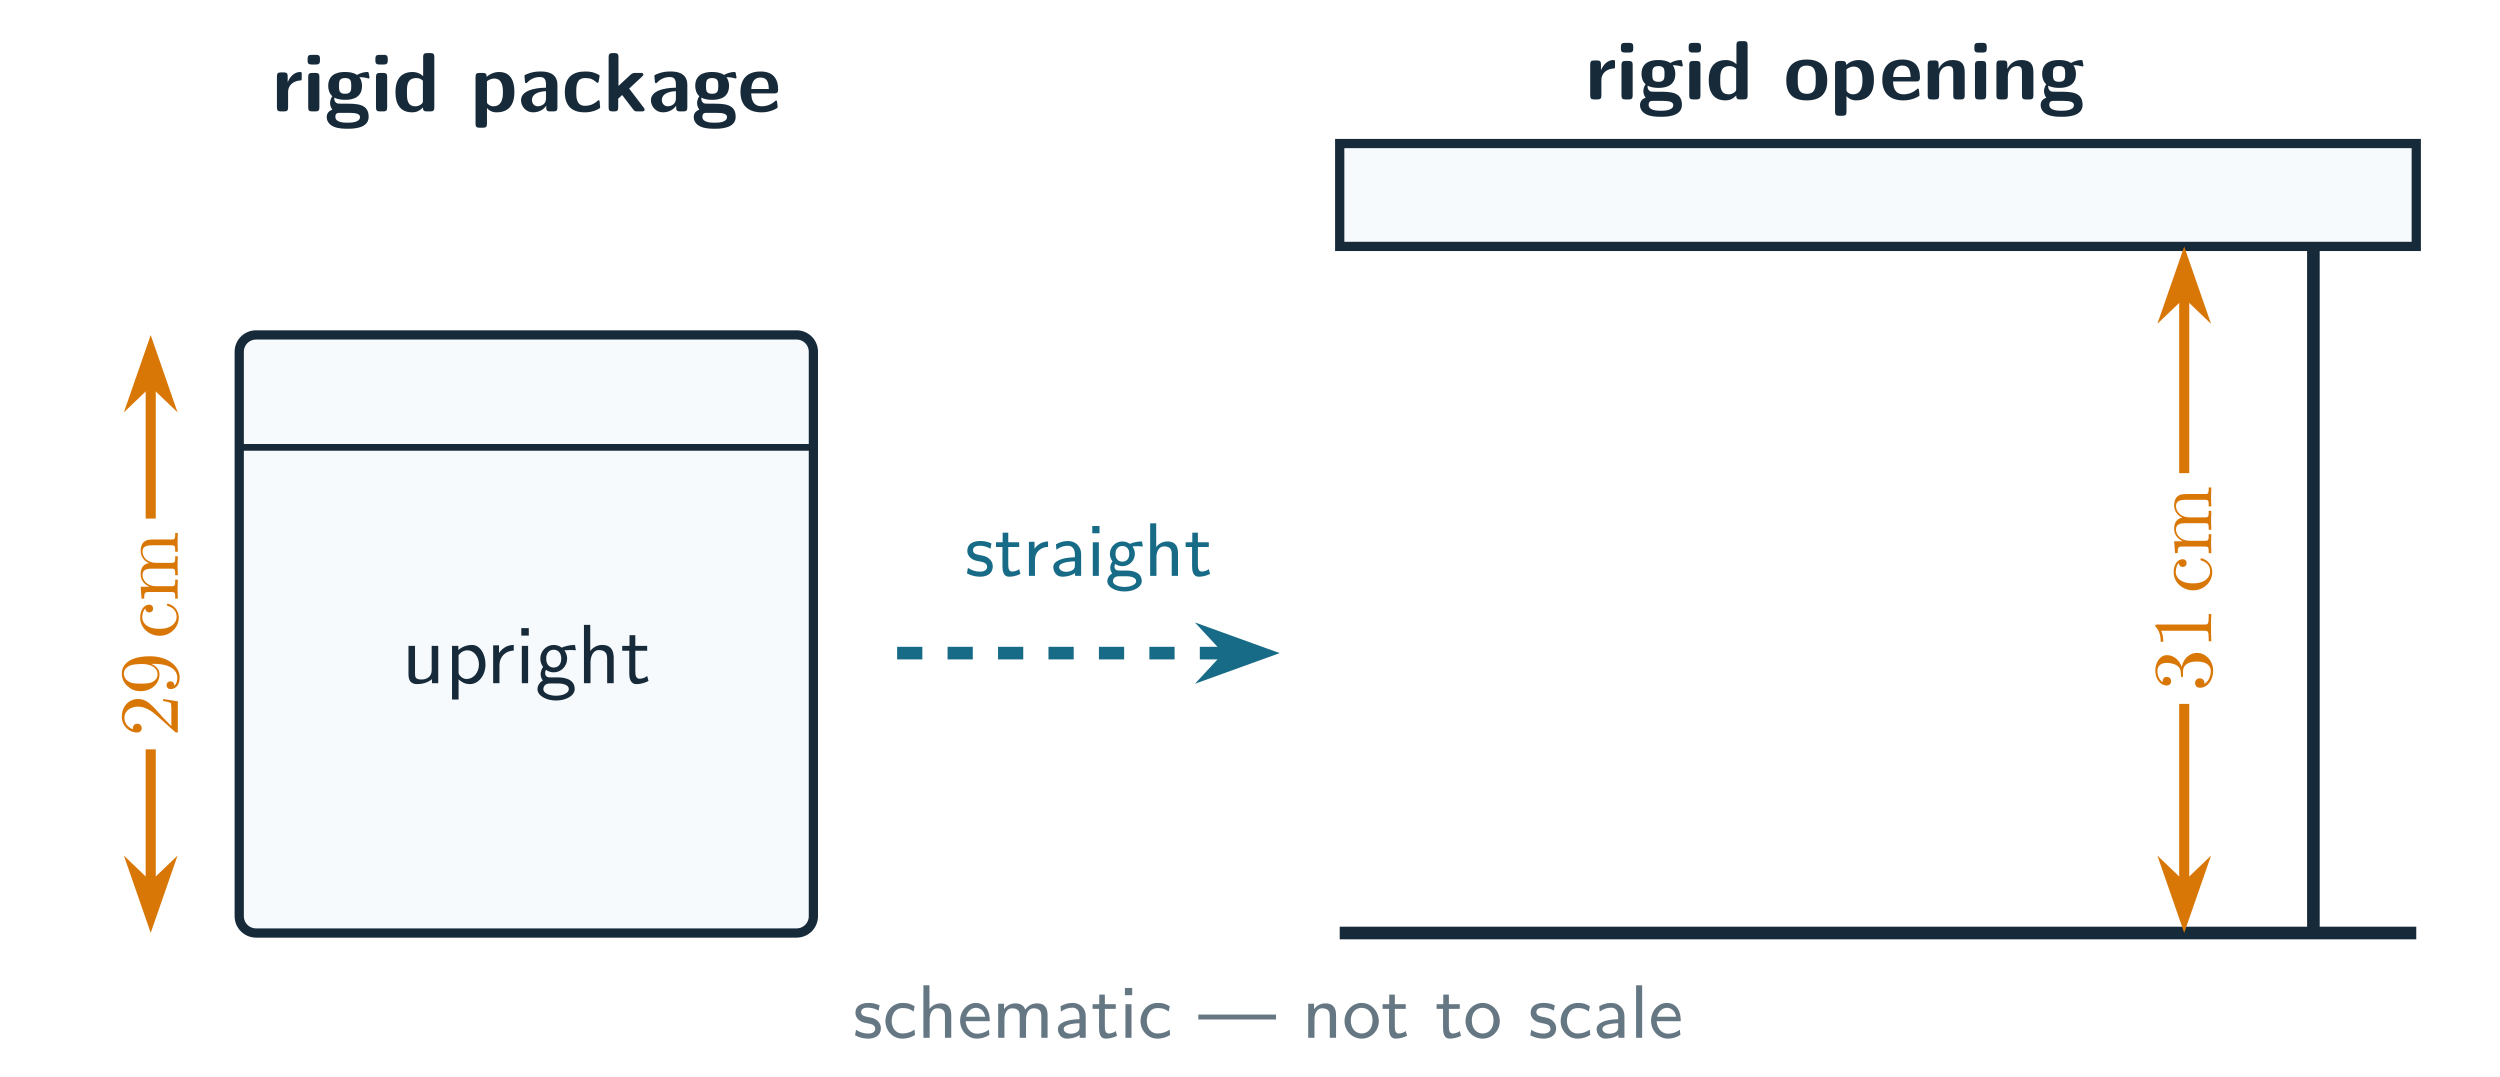
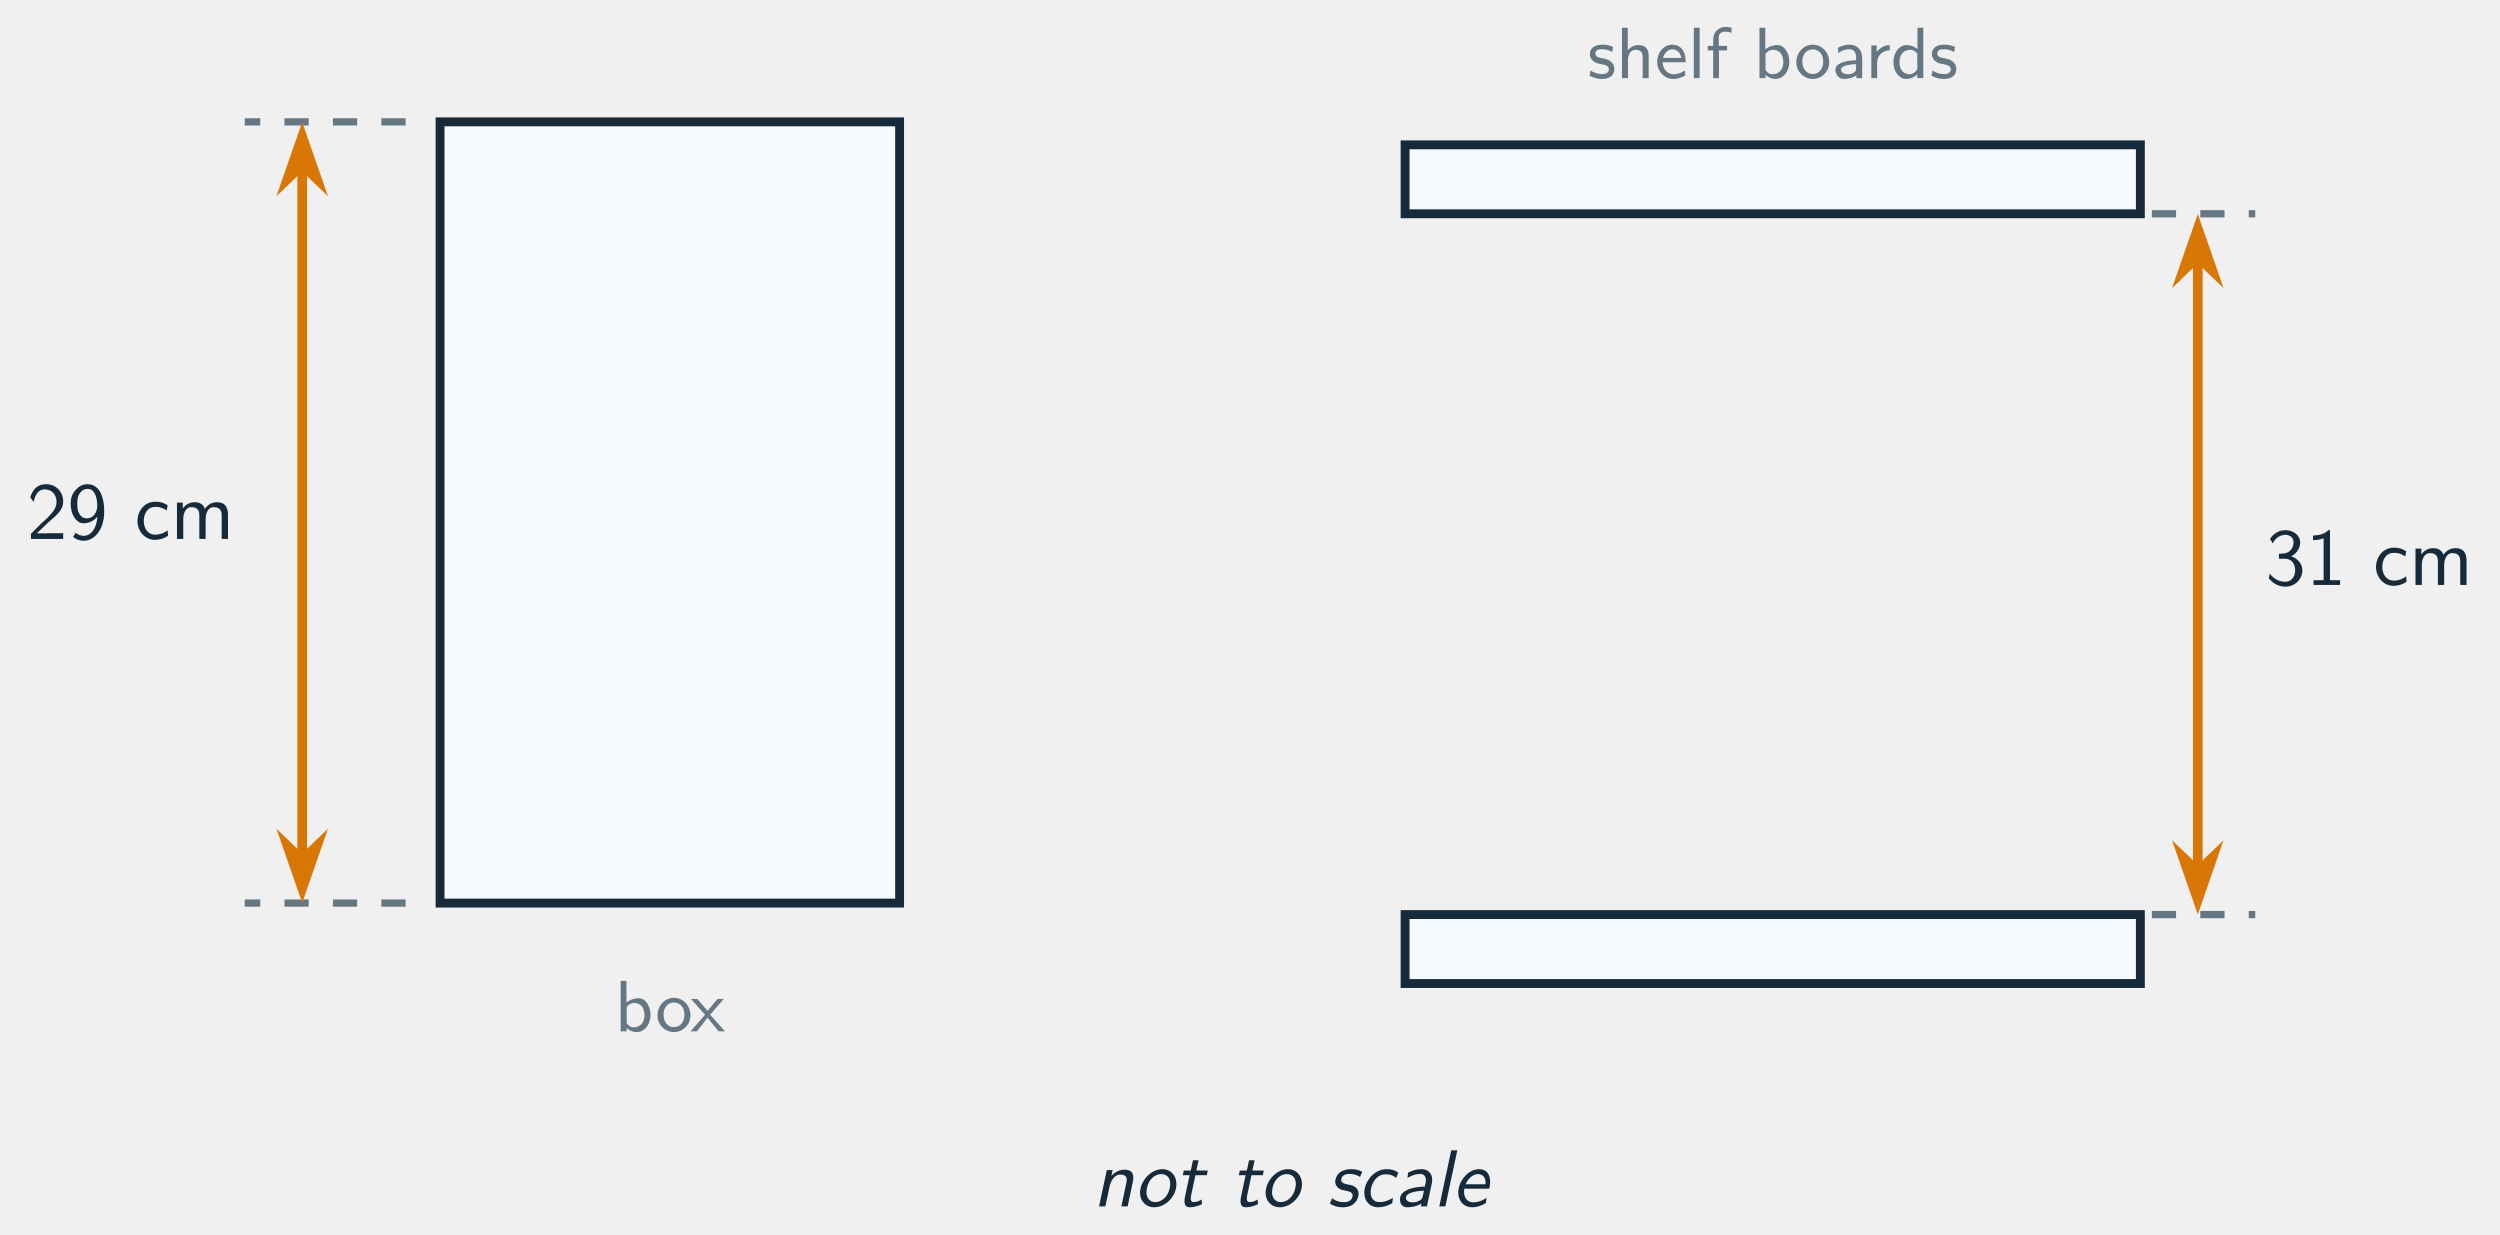
- <svg xmlns="http://www.w3.org/2000/svg" xmlns:xlink="http://www.w3.org/1999/xlink" role="img" aria-labelledby="title desc" version="1.1" width="296.22pt" height="127.559pt" viewBox="-66.022 -66.022 296.22 127.559">
+ <svg xmlns="http://www.w3.org/2000/svg" xmlns:xlink="http://www.w3.org/1999/xlink" role="img" aria-labelledby="title desc" version="1.1" width="308.421pt" height="152.26pt" viewBox="-64.03 -64.03 308.421 152.26">
  <defs>
-     <path id="g0-105" d="M3.067-.233L2.914-.798C2.681-.619 2.367-.511 2.089-.511C1.739-.511 1.623-.825 1.623-1.291V-3.425H2.914V-3.981H1.623V-5.12H.959V-3.981H.17V-3.425H.933V-1.13C.933-.601 1.049 .099 1.704 .099C2.098 .099 2.564 .018 3.067-.233Z" />
-     <path id="g0-28" d="M3.784 0V-2.591C3.784-3.479 3.129-4.133 2.242-4.133C1.659-4.133 1.228-3.981 .798-3.739L.852-3.102C1.3-3.434 1.739-3.569 2.233-3.569C2.735-3.569 3.04-3.165 3.04-2.582V-2.206C1.497-2.17 .484-1.766 .484-1.04C.484-.619 .762 .099 1.542 .099C1.722 .099 2.502 .081 3.067-.341V0H3.784ZM3.04-1.255C3.04-1.067 3.04-.843 2.717-.655C2.493-.52 2.197-.484 2.017-.484C1.56-.484 1.175-.699 1.175-1.058C1.175-1.695 2.923-1.722 3.04-1.722V-1.255Z" />
-     <path id="g0-283" d="M9.208-2.17V-2.753H0V-2.17H9.208Z" />
-     <path id="g0-43" d="M3.829-.332L3.775-.968C3.344-.672 2.869-.511 2.331-.511C1.569-.511 1.067-1.148 1.067-2C1.067-2.69 1.408-3.524 2.367-3.524C2.932-3.524 3.219-3.416 3.667-3.111L3.784-3.739C3.282-4.026 3.004-4.133 2.358-4.133C1.085-4.133 .323-3.058 .323-1.991C.323-.879 1.157 .099 2.322 .099C2.95 .099 3.425-.09 3.829-.332Z" />
-     <path id="g0-50" d="M3.829-1.964C3.829-2.242 3.82-2.923 3.47-3.461C3.093-4.026 2.52-4.133 2.179-4.133C1.139-4.133 .314-3.174 .314-2.026C.314-.843 1.193 .099 2.313 .099C2.744 .099 3.264-.009 3.784-.341L3.73-.959C3.165-.556 2.636-.484 2.322-.484C1.578-.484 1.004-1.139 .977-1.964H3.829ZM3.291-2.493H1.031C1.175-3.067 1.614-3.551 2.179-3.551C2.511-3.551 3.12-3.398 3.291-2.493Z" />
-     <path id="g0-59" d="M4.474-3.479L4.367-4.08C4.196-4.08 3.596-4.08 2.932-3.793C2.798-3.891 2.466-4.08 2.044-4.08C1.219-4.08 .565-3.407 .565-2.618C.565-2.394 .619-2.062 .87-1.713C.699-1.488 .61-1.219 .61-.968S.699-.466 .834-.296C.368 0 .26 .386 .26 .637C.26 1.291 1.139 1.847 2.295 1.847S4.34 1.3 4.34 .628C4.34-.619 2.851-.637 2.457-.637H1.632C1.515-.637 1.112-.637 1.112-1.103C1.112-1.282 1.148-1.336 1.193-1.408C1.435-1.246 1.739-1.148 2.044-1.148C2.869-1.148 3.524-1.82 3.524-2.609C3.524-2.914 3.434-3.165 3.291-3.407C3.255-3.452 3.255-3.47 3.255-3.47C3.255-3.515 3.694-3.515 3.811-3.515C3.882-3.515 4.214-3.515 4.474-3.479ZM2.86-2.618C2.86-1.892 2.403-1.686 2.044-1.686C1.632-1.686 1.228-1.946 1.228-2.609C1.228-3.335 1.686-3.542 2.044-3.542C2.457-3.542 2.86-3.282 2.86-2.618ZM3.676 .637C3.676 1.031 3.022 1.309 2.304 1.309C1.605 1.309 .924 1.049 .924 .628C.924 .628 .924 .045 1.614 .045H2.457C2.645 .045 3.676 .045 3.676 .637Z" />
-     <path id="g0-63" d="M4.026 0V-2.663C4.026-3.327 3.847-4.08 2.762-4.08C2.251-4.08 1.766-3.838 1.444-3.434V-6.223H.726V0H1.47V-2.188C1.47-2.78 1.704-3.497 2.385-3.497C3.282-3.497 3.282-2.86 3.282-2.6V0H4.026Z" />
-     <path id="g0-66" d="M1.453 0V-3.981H.735V0H1.453ZM1.533-5.048V-5.909H.672V-5.048H1.533Z" />
-     <path id="g0-72" d="M1.453 0V-6.223H.735V0H1.453Z" />
-     <path id="g0-75" d="M6.581 0V-2.663C6.581-3.327 6.402-4.08 5.317-4.08C4.564-4.08 4.142-3.622 3.927-3.344C3.865-3.524 3.676-4.08 2.762-4.08C2.053-4.08 1.623-3.667 1.417-3.398V-4.035H.726V0H1.47V-2.188C1.47-2.78 1.704-3.497 2.385-3.497C3.282-3.497 3.282-2.86 3.282-2.6V0H4.026V-2.188C4.026-2.78 4.259-3.497 4.94-3.497C5.837-3.497 5.837-2.86 5.837-2.6V0H6.581Z" />
-     <path id="g0-77" d="M4.026 0V-2.663C4.026-3.327 3.847-4.08 2.762-4.08C2.053-4.08 1.623-3.667 1.417-3.398V-4.035H.726V0H1.47V-2.188C1.47-2.78 1.704-3.497 2.385-3.497C3.282-3.497 3.282-2.86 3.282-2.6V0H4.026Z" />
-     <path id="g0-81" d="M4.331-1.973C4.331-3.147 3.434-4.133 2.295-4.133C1.184-4.133 .269-3.165 .269-1.973C.269-.789 1.21 .099 2.295 .099C3.407 .099 4.331-.807 4.331-1.973ZM3.587-2.062C3.587-1.022 2.959-.511 2.304-.511C1.614-.511 1.013-1.049 1.013-2.062C1.013-3.111 1.686-3.551 2.295-3.551C2.941-3.551 3.587-3.093 3.587-2.062Z" />
-     <path id="g0-96" d="M3.013-3.434V-4.08C2.367-4.071 1.775-3.748 1.408-3.219V-4.035H.744V0H1.462V-1.91C1.462-2.851 2.197-3.425 3.013-3.434Z" />
-     <path id="g0-98" d="M3.318-1.157C3.318-1.47 3.192-1.784 2.878-2.053C2.573-2.313 2.304-2.367 1.748-2.475C1.426-2.537 .977-2.618 .977-3.04C.977-3.569 1.614-3.569 1.748-3.569C2.403-3.569 2.789-3.362 3.049-3.219L3.165-3.847C2.609-4.098 2.197-4.133 1.829-4.133C1.623-4.133 .305-4.133 .305-2.95C.305-2.52 .565-2.251 .664-2.152C1.004-1.856 1.237-1.811 1.847-1.695C2.134-1.641 2.645-1.542 2.645-1.085C2.645-.502 1.919-.502 1.802-.502C1.273-.502 .762-.681 .377-.95L.26-.296C.798-.009 1.345 .099 1.802 .099C2.385 .099 3.318-.09 3.318-1.157Z" />
-     <path id="g1-109" d="M1.096-3.427V-.757C1.096-.309 .986-.309 .319-.309V0C.667-.01 1.176-.03 1.445-.03C1.704-.03 2.222-.01 2.56 0V-.309C1.893-.309 1.783-.309 1.783-.757V-2.59C1.783-3.626 2.491-4.184 3.128-4.184C3.756-4.184 3.866-3.646 3.866-3.078V-.757C3.866-.309 3.756-.309 3.088-.309V0C3.437-.01 3.945-.03 4.214-.03C4.473-.03 4.991-.01 5.33 0V-.309C4.663-.309 4.553-.309 4.553-.757V-2.59C4.553-3.626 5.26-4.184 5.898-4.184C6.526-4.184 6.635-3.646 6.635-3.078V-.757C6.635-.309 6.526-.309 5.858-.309V0C6.207-.01 6.715-.03 6.984-.03C7.243-.03 7.761-.01 8.1 0V-.309C7.582-.309 7.333-.309 7.323-.608V-2.511C7.323-3.367 7.323-3.676 7.014-4.035C6.874-4.204 6.545-4.403 5.968-4.403C5.131-4.403 4.692-3.806 4.523-3.427C4.384-4.294 3.646-4.403 3.198-4.403C2.471-4.403 2.002-3.975 1.724-3.357V-4.403L.319-4.294V-3.985C1.016-3.985 1.096-3.915 1.096-3.427Z" />
-     <path id="g1-49" d="M2.929-6.376C2.929-6.615 2.929-6.635 2.7-6.635C2.082-5.998 1.205-5.998 .887-5.998V-5.689C1.086-5.689 1.674-5.689 2.192-5.948V-.787C2.192-.428 2.162-.309 1.265-.309H.946V0C1.295-.03 2.162-.03 2.56-.03S3.826-.03 4.174 0V-.309H3.856C2.959-.309 2.929-.418 2.929-.787V-6.376Z" />
-     <path id="g1-50" d="M1.265-.767L2.321-1.793C3.875-3.168 4.473-3.706 4.473-4.702C4.473-5.838 3.577-6.635 2.361-6.635C1.235-6.635 .498-5.719 .498-4.832C.498-4.274 .996-4.274 1.026-4.274C1.196-4.274 1.544-4.394 1.544-4.802C1.544-5.061 1.365-5.32 1.016-5.32C.936-5.32 .917-5.32 .887-5.31C1.116-5.958 1.654-6.326 2.232-6.326C3.138-6.326 3.567-5.519 3.567-4.702C3.567-3.905 3.068-3.118 2.521-2.501L.608-.369C.498-.259 .498-.239 .498 0H4.194L4.473-1.733H4.224C4.174-1.435 4.105-.996 4.005-.847C3.935-.767 3.278-.767 3.059-.767H1.265Z" />
-     <path id="g1-51" d="M2.889-3.507C3.706-3.776 4.284-4.473 4.284-5.26C4.284-6.077 3.407-6.635 2.451-6.635C1.445-6.635 .687-6.037 .687-5.28C.687-4.951 .907-4.762 1.196-4.762C1.504-4.762 1.704-4.981 1.704-5.27C1.704-5.768 1.235-5.768 1.086-5.768C1.395-6.257 2.052-6.386 2.411-6.386C2.819-6.386 3.367-6.167 3.367-5.27C3.367-5.151 3.347-4.573 3.088-4.134C2.79-3.656 2.451-3.626 2.202-3.616C2.122-3.606 1.883-3.587 1.813-3.587C1.733-3.577 1.664-3.567 1.664-3.467C1.664-3.357 1.733-3.357 1.903-3.357H2.341C3.158-3.357 3.527-2.68 3.527-1.704C3.527-.349 2.839-.06 2.401-.06C1.973-.06 1.225-.229 .877-.817C1.225-.767 1.534-.986 1.534-1.365C1.534-1.724 1.265-1.923 .976-1.923C.737-1.923 .418-1.783 .418-1.345C.418-.438 1.345 .219 2.431 .219C3.646 .219 4.553-.687 4.553-1.704C4.553-2.521 3.925-3.298 2.889-3.507Z" />
-     <path id="g1-57" d="M3.656-3.168V-2.849C3.656-.518 2.62-.06 2.042-.06C1.873-.06 1.335-.08 1.066-.418C1.504-.418 1.584-.707 1.584-.877C1.584-1.186 1.345-1.335 1.126-1.335C.966-1.335 .667-1.245 .667-.857C.667-.189 1.205 .219 2.052 .219C3.337 .219 4.553-1.136 4.553-3.278C4.553-5.958 3.407-6.635 2.521-6.635C1.973-6.635 1.484-6.456 1.056-6.007C.648-5.559 .418-5.141 .418-4.394C.418-3.148 1.295-2.172 2.411-2.172C3.019-2.172 3.427-2.59 3.656-3.168ZM2.421-2.401C2.262-2.401 1.803-2.401 1.494-3.029C1.315-3.397 1.315-3.895 1.315-4.384C1.315-4.922 1.315-5.39 1.524-5.758C1.793-6.257 2.172-6.386 2.521-6.386C2.979-6.386 3.308-6.047 3.477-5.599C3.597-5.28 3.636-4.653 3.636-4.194C3.636-3.367 3.298-2.401 2.421-2.401Z" />
-     <path id="g1-99" d="M1.166-2.172C1.166-3.796 1.983-4.214 2.511-4.214C2.6-4.214 3.228-4.204 3.577-3.846C3.168-3.816 3.108-3.517 3.108-3.387C3.108-3.128 3.288-2.929 3.567-2.929C3.826-2.929 4.025-3.098 4.025-3.397C4.025-4.075 3.268-4.463 2.501-4.463C1.255-4.463 .339-3.387 .339-2.152C.339-.877 1.325 .11 2.481 .11C3.816 .11 4.134-1.086 4.134-1.186S4.035-1.285 4.005-1.285C3.915-1.285 3.895-1.245 3.875-1.186C3.587-.259 2.939-.139 2.57-.139C2.042-.139 1.166-.568 1.166-2.172Z" />
-     <path id="g2-28" d="M4.722-.478V-3.148C4.722-4.722 3.208-4.732 2.71-4.732C2.242-4.732 1.743-4.692 1.076-4.413C.867-4.324 .817-4.294 .817-4.184C.817-4.115 .877-3.537 .887-3.457C.897-3.397 .946-3.347 1.016-3.347C1.066-3.347 1.096-3.377 1.126-3.407C1.554-3.856 2.052-4.075 2.67-4.075C3.208-4.075 3.367-3.746 3.367-3.158V-2.809C3.019-2.809 .408-2.79 .408-1.325C.408-.628 .966 .11 1.843 .11C2.182 .11 2.929 .01 3.397-.677V-.478C3.397-.159 3.467 0 3.875 0H4.244C4.623 0 4.722-.13 4.722-.478ZM3.367-1.534C3.367-.608 2.421-.608 2.391-.608C1.973-.608 1.704-.966 1.704-1.345C1.704-2.321 3.088-2.391 3.367-2.401V-1.534Z" />
-     <path id="g2-43" d="M4.553-.498C4.553-.608 4.513-1.066 4.493-1.196C4.493-1.225 4.473-1.325 4.374-1.325C4.334-1.325 4.314-1.325 4.214-1.225C4.045-1.076 3.577-.667 2.76-.667C1.724-.667 1.724-1.674 1.724-2.311C1.724-3.118 1.773-3.955 2.79-3.955C3.437-3.955 3.706-3.796 4.065-3.497C4.184-3.387 4.204-3.387 4.244-3.387C4.344-3.387 4.364-3.477 4.374-3.517C4.394-3.597 4.493-4.154 4.493-4.204C4.493-4.294 4.423-4.334 4.254-4.413C3.776-4.633 3.477-4.732 2.78-4.732C1.295-4.732 .369-4.035 .369-2.291C.369-.638 1.225 .11 2.73 .11C2.999 .11 3.597 .1 4.264-.239C4.543-.389 4.553-.399 4.553-.498Z" />
-     <path id="g2-47" d="M4.971-.478V-6.436C4.971-6.755 4.902-6.914 4.493-6.914H4.125C3.746-6.914 3.646-6.785 3.646-6.436V-4.174C3.198-4.603 2.7-4.672 2.391-4.672C.369-4.672 .369-2.76 .369-2.271C.369-1.813 .369 .11 2.341 .11C2.76 .11 3.188-.01 3.616-.468C3.616-.1 3.756 0 4.095 0H4.493C4.872 0 4.971-.13 4.971-.478ZM3.616-1.245C3.616-1.076 3.616-.986 3.328-.787C3.078-.628 2.849-.608 2.73-.608C1.724-.608 1.724-1.524 1.724-2.271S1.724-3.955 2.839-3.955C3.128-3.955 3.397-3.856 3.616-3.646V-1.245Z" />
-     <path id="g2-50" d="M4.772-2.59C4.772-3.875 4.174-4.732 2.69-4.732C1.096-4.732 .309-3.836 .309-2.321C.309-.687 1.255 .11 2.819 .11C3.198 .11 3.766 .06 4.423-.269C4.643-.379 4.712-.408 4.712-.528C4.712-.598 4.682-.887 4.672-.966C4.633-1.275 4.623-1.285 4.533-1.285C4.493-1.285 4.473-1.285 4.364-1.186C3.776-.677 3.178-.608 2.859-.608C1.733-.608 1.614-1.494 1.584-2.132H4.294C4.523-2.132 4.772-2.142 4.772-2.59ZM3.666-2.66H1.594C1.624-3.268 1.823-4.015 2.69-4.015C3.487-4.015 3.636-3.437 3.666-2.66Z" />
-     <path id="g2-59" d="M5.32-4.035C5.32-4.075 5.27-4.314 5.25-4.413C5.21-4.653 5.21-4.672 5.031-4.672C4.722-4.672 4.224-4.553 3.846-4.324C3.377-4.633 2.859-4.672 2.431-4.672C2.012-4.672 .428-4.672 .428-3.029C.428-2.63 .538-2.132 .917-1.803C.648-1.435 .648-1.046 .648-.996C.648-.807 .707-.478 .917-.209C.767-.149 .249 .03 .249 .667C.249 .976 .399 1.494 1.026 1.783C1.594 2.042 2.262 2.052 2.73 2.052C3.318 2.052 5.22 2.052 5.22 .638C5.22-.917 3.816-.917 2.471-.917H1.993C1.634-.917 1.494-.917 1.355-1.036C1.315-1.076 1.146-1.225 1.146-1.484C1.146-1.554 1.156-1.574 1.166-1.634C1.634-1.375 2.222-1.375 2.431-1.375C2.849-1.375 4.433-1.375 4.433-3.019C4.433-3.597 4.214-3.945 4.125-4.055C4.294-4.055 4.643-4.055 5.051-3.945C5.091-3.925 5.161-3.905 5.191-3.905C5.27-3.905 5.32-3.965 5.32-4.035ZM3.158-3.029C3.158-2.481 3.128-2.092 2.431-2.092S1.704-2.471 1.704-3.019S1.733-3.955 2.431-3.955S3.158-3.577 3.158-3.029ZM4.194 .667C4.194 1.335 3.059 1.335 2.74 1.335C2.341 1.335 1.275 1.335 1.275 .638C1.275 .169 1.584 .169 1.813 .169H2.969C3.776 .169 4.194 .309 4.194 .667Z" />
-     <path id="g2-66" d="M1.933-.478V-4.085C1.933-4.403 1.863-4.563 1.455-4.563H1.086C.727-4.563 .608-4.453 .608-4.085V-.478C.608-.12 .717 0 1.086 0H1.455C1.833 0 1.933-.13 1.933-.478ZM2.002-6.037V-6.227C2.002-6.545 1.933-6.705 1.524-6.705H1.016C.638-6.705 .538-6.575 .538-6.227V-6.037C.538-5.748 .588-5.559 1.016-5.559H1.524C1.943-5.559 2.002-5.738 2.002-6.037Z" />
-     <path id="g2-70" d="M4.951-.219C4.951-.219 4.951-.309 4.852-.438L3.118-2.71L4.653-4.134C4.772-4.244 4.802-4.274 4.802-4.354C4.802-4.563 4.603-4.563 4.463-4.563H3.885C3.706-4.563 3.517-4.563 3.288-4.354L1.853-3.019V-6.436C1.853-6.755 1.783-6.914 1.375-6.914H1.166C.807-6.914 .687-6.804 .687-6.436V-.478C.687-.12 .797 0 1.166 0H1.345C1.724 0 1.823-.13 1.823-.478V-1.514C1.983-1.654 2.132-1.803 2.291-1.943L3.587-.249C3.756-.03 3.826 0 4.115 0H4.593C4.732 0 4.951 0 4.951-.219Z" />
-     <path id="g2-77" d="M4.981-.478V-3.238C4.981-4.264 4.543-4.672 3.527-4.672C2.481-4.672 2.032-3.915 1.903-3.646H1.893V-4.144C1.893-4.463 1.823-4.623 1.415-4.623H1.076C.717-4.623 .598-4.513 .598-4.144V-.478C.598-.12 .707 0 1.076 0H1.474C1.853 0 1.953-.13 1.953-.478V-2.68C1.953-3.547 2.531-3.955 3.049-3.955C3.527-3.955 3.626-3.726 3.626-3.218V-.478C3.626-.159 3.696 0 4.105 0H4.503C4.882 0 4.981-.13 4.981-.478Z" />
-     <path id="g2-81" d="M5.161-2.242C5.161-3.875 4.364-4.732 2.74-4.732C1.076-4.732 .309-3.846 .309-2.242C.309-.618 1.166 .11 2.73 .11S5.161-.608 5.161-2.242ZM3.806-2.361C3.806-1.574 3.806-.667 2.74-.667C1.664-.667 1.664-1.564 1.664-2.361C1.664-3.128 1.664-4.015 2.73-4.015C3.806-4.015 3.806-3.138 3.806-2.361Z" />
-     <path id="g2-84" d="M5.21-2.301C5.21-2.79 5.21-4.672 3.407-4.672C2.819-4.672 2.291-4.433 1.933-4.095C1.933-4.463 1.793-4.563 1.455-4.563H1.086C.727-4.563 .608-4.453 .608-4.085V1.455C.608 1.813 .717 1.933 1.086 1.933H1.484C1.863 1.933 1.963 1.803 1.963 1.455V-.389C2.411 .11 2.959 .11 3.098 .11C5.21 .11 5.21-1.803 5.21-2.301ZM3.856-2.281C3.856-1.883 3.856-.608 2.73-.608C2.501-.608 2.321-.687 2.202-.777C1.963-.946 1.963-.996 1.963-1.176V-3.567C2.072-3.666 2.401-3.895 2.829-3.895C3.846-3.895 3.856-2.72 3.856-2.281Z" />
-     <path id="g2-96" d="M3.547-3.935V-4.403C3.547-4.603 3.547-4.672 3.367-4.672C3.088-4.672 2.361-4.573 1.893-3.497H1.883V-4.144C1.883-4.463 1.813-4.623 1.405-4.623H1.086C.727-4.623 .608-4.513 .608-4.144V-.478C.608-.12 .717 0 1.086 0H1.455C1.833 0 1.933-.13 1.933-.478V-2.291C1.933-3.238 2.72-3.626 3.347-3.666C3.527-3.676 3.547-3.676 3.547-3.935Z" />
-     <path id="g3-105" d="M3.308-.269L3.148-.857C2.889-.648 2.57-.528 2.252-.528C1.883-.528 1.743-.827 1.743-1.355V-3.846H3.148V-4.423H1.743V-5.689H1.056V-4.423H.189V-3.846H1.026V-1.186C1.026-.588 1.166 .11 1.853 .11C2.55 .11 3.059-.139 3.308-.269Z" />
-     <path id="g3-109" d="M4.334 0V-4.423H3.557V-1.534C3.557-.787 2.999-.438 2.361-.438C1.654-.438 1.584-.697 1.584-1.126V-4.423H.807V-1.086C.807-.369 1.036 .11 1.863 .11C2.391 .11 3.098-.05 3.587-.478V0H4.334Z" />
-     <path id="g3-59" d="M4.832-3.905L4.722-4.533C4.025-4.533 3.447-4.344 3.148-4.214C2.939-4.384 2.6-4.533 2.202-4.533C1.345-4.533 .618-3.816 .618-2.909C.618-2.54 .747-2.182 .946-1.923C.658-1.514 .658-1.126 .658-1.076C.658-.817 .747-.528 .917-.319C.399-.01 .279 .448 .279 .707C.279 1.455 1.265 2.052 2.481 2.052C3.706 2.052 4.692 1.465 4.692 .697C4.692-.687 3.029-.687 2.64-.687H1.763C1.634-.687 1.186-.687 1.186-1.215C1.186-1.325 1.225-1.484 1.295-1.574C1.504-1.425 1.833-1.285 2.202-1.285C3.098-1.285 3.796-2.022 3.796-2.909C3.796-3.387 3.577-3.756 3.467-3.905L3.507-3.895C3.726-3.895 4.005-3.935 4.244-3.935C4.423-3.935 4.832-3.905 4.832-3.905ZM3.098-2.909C3.098-2.132 2.63-1.853 2.202-1.853C1.833-1.853 1.315-2.082 1.315-2.909S1.833-3.965 2.202-3.965C2.63-3.965 3.098-3.686 3.098-2.909ZM3.995 .717C3.995 1.156 3.308 1.484 2.491 1.484C1.684 1.484 .976 1.176 .976 .707C.976 .677 .976 .03 1.753 .03H2.65C2.869 .03 3.995 .03 3.995 .717Z" />
-     <path id="g3-63" d="M4.334 0V-2.969C4.334-3.626 4.184-4.533 2.969-4.533C2.351-4.533 1.873-4.224 1.554-3.816V-6.914H.807V0H1.584V-2.441C1.584-3.098 1.833-3.925 2.59-3.925C3.547-3.925 3.557-3.218 3.557-2.899V0H4.334Z" />
-     <path id="g3-66" d="M1.554 0V-4.423H.807V0H1.554ZM1.634-5.639V-6.526H.747V-5.639H1.634Z" />
-     <path id="g3-84" d="M4.782-2.222C4.782-3.417 4.154-4.533 3.198-4.533C2.6-4.533 2.022-4.324 1.564-3.935V-4.423H.817V1.933H1.594V-.458C1.903-.169 2.341 .11 2.939 .11C3.905 .11 4.782-.867 4.782-2.222ZM4.005-2.222C4.005-1.196 3.298-.498 2.55-.498C2.162-.498 1.893-.697 1.694-.966C1.594-1.116 1.594-1.136 1.594-1.315V-3.318C1.833-3.666 2.222-3.895 2.65-3.895C3.407-3.895 4.005-3.138 4.005-2.222Z" />
-     <path id="g3-96" d="M3.258-3.866V-4.533C2.371-4.523 1.823-4.035 1.514-3.577V-4.483H.817V0H1.564V-2.132C1.564-3.128 2.281-3.846 3.258-3.866Z" />
+     <path id="g0-105" d="M3.367-.269L3.328-.857C3.029-.648 2.68-.528 2.361-.528C1.993-.528 1.923-.827 2.032-1.355L2.56-3.846H3.965L4.085-4.423H2.68L2.949-5.689H2.262L1.993-4.423H1.126L1.006-3.846H1.843L1.275-1.186C1.156-.588 1.146 .11 1.833 .11C2.531 .11 3.088-.139 3.367-.269Z" />
+     <path id="g0-28" d="M4.075 0L4.682-2.879C4.902-3.895 4.324-4.593 3.407-4.593C2.76-4.593 2.281-4.433 1.753-4.164L1.674-3.507C2.271-3.875 2.79-4.005 3.278-4.005C3.746-4.005 4.065-3.606 3.905-2.869L3.816-2.441C2.321-2.421 .966-2.002 .777-1.126C.687-.697 .787 .11 1.654 .11C1.793 .11 2.73 .09 3.407-.359L3.328 0H4.075ZM3.577-1.315C3.537-1.126 3.487-.877 3.108-.687C2.78-.508 2.401-.498 2.291-.498C1.813-.498 1.415-.727 1.494-1.146C1.644-1.843 3.278-1.913 3.706-1.933L3.577-1.315Z" />
+     <path id="g0-43" d="M4.224-.399L4.304-1.066C3.706-.667 3.138-.528 2.63-.528C1.803-.528 1.405-1.245 1.604-2.222C1.773-2.999 2.341-3.955 3.397-3.955C3.915-3.955 4.244-3.875 4.712-3.517L4.971-4.164C4.453-4.503 4.134-4.593 3.527-4.593C2.142-4.593 1.076-3.387 .827-2.212C.568-.976 1.245 .11 2.491 .11C3.029 .11 3.606-.03 4.224-.399Z" />
+     <path id="g0-50" d="M4.593-2.182C4.663-2.521 4.812-3.268 4.543-3.866C4.274-4.483 3.686-4.593 3.328-4.593C2.222-4.593 1.096-3.537 .827-2.252C.548-.936 1.285 .11 2.481 .11C3.108 .11 3.726-.13 4.174-.408L4.254-1.056C3.507-.538 2.849-.498 2.62-.498C1.823-.498 1.335-1.205 1.514-2.182H4.593ZM4.134-2.73H1.674C1.993-3.487 2.63-3.985 3.198-3.985C3.716-3.985 4.204-3.646 4.134-2.73Z" />
+     <path id="g0-72" d="M1.554 0L3.029-6.914H2.281L.807 0H1.554Z" />
+     <path id="g0-77" d="M4.334 0L4.961-2.969C5.101-3.626 5.151-4.533 3.935-4.533C3.039-4.533 2.401-3.856 2.331-3.776L2.481-4.483H1.763L.807 0H1.584L2.102-2.441C2.242-3.098 2.67-3.925 3.427-3.925C4.384-3.925 4.244-3.218 4.174-2.899L3.557 0H4.334Z" />
+     <path id="g0-81" d="M5.141-2.192C5.42-3.527 4.653-4.593 3.467-4.593C2.242-4.593 1.046-3.497 .767-2.192C.488-.877 1.295 .11 2.461 .11C3.656 .11 4.862-.897 5.141-2.192ZM4.384-2.291C4.134-1.116 3.328-.528 2.59-.528C1.903-.528 1.305-1.086 1.564-2.291S2.68-3.985 3.328-3.985C4.025-3.985 4.633-3.467 4.384-2.291Z" />
+     <path id="g0-98" d="M3.856-1.275C3.975-1.823 3.676-2.162 3.666-2.192C3.347-2.54 3.088-2.6 2.61-2.69C2.092-2.8 1.654-2.899 1.753-3.387C1.883-4.005 2.6-4.005 2.73-4.005C3.049-4.005 3.577-3.965 4.065-3.626L4.324-4.274C3.856-4.513 3.467-4.593 2.959-4.593C2.71-4.593 1.305-4.593 1.026-3.288C.927-2.8 1.146-2.481 1.355-2.291C1.614-2.072 1.823-2.032 2.351-1.923C2.7-1.853 3.248-1.733 3.138-1.205C2.989-.518 2.202-.518 2.052-.518C1.245-.518 .767-.887 .608-1.006L.349-.329C.638-.169 1.126 .11 1.933 .11C2.112 .11 2.66 .11 3.148-.209C3.517-.448 3.766-.847 3.856-1.275Z" />
+     <path id="g1-116" d="M4.241 0L2.403-2.053L4.089-3.981H3.309L2.098-2.52L.834-3.981H.054L1.784-2.053L0 0H.78L2.098-1.677L3.452 0H4.241Z" />
+     <path id="g1-28" d="M3.784 0V-2.591C3.784-3.479 3.129-4.133 2.242-4.133C1.659-4.133 1.228-3.981 .798-3.739L.852-3.102C1.3-3.434 1.739-3.569 2.233-3.569C2.735-3.569 3.04-3.165 3.04-2.582V-2.206C1.497-2.17 .484-1.766 .484-1.04C.484-.619 .762 .099 1.542 .099C1.722 .099 2.502 .081 3.067-.341V0H3.784ZM3.04-1.255C3.04-1.067 3.04-.843 2.717-.655C2.493-.52 2.197-.484 2.017-.484C1.56-.484 1.175-.699 1.175-1.058C1.175-1.695 2.923-1.722 3.04-1.722V-1.255Z" />
+     <path id="g1-35" d="M4.429-2C4.429-3.084 3.838-4.08 2.959-4.08C2.717-4.08 2.071-4.035 1.462-3.56V-6.223H.744V0H1.488V-.421C1.605-.296 2.062 .099 2.726 .099C3.658 .099 4.429-.807 4.429-2ZM3.685-2C3.685-.843 2.914-.484 2.367-.484C1.793-.484 1.533-.959 1.488-1.04V-2.995C1.623-3.183 1.946-3.497 2.457-3.497C2.995-3.497 3.685-3.12 3.685-2Z" />
+     <path id="g1-47" d="M4.008 0V-6.223H3.291V-3.587C2.789-4.008 2.215-4.08 1.928-4.08C1.022-4.08 .323-3.138 .323-1.991C.323-.834 1.013 .099 1.892 .099C2.161 .099 2.726 .036 3.264-.466V0H4.008ZM3.264-1.264C3.264-1.094 3.264-1.076 3.165-.95C2.923-.628 2.618-.484 2.295-.484C1.713-.484 1.067-.906 1.067-1.982C1.067-3.129 1.829-3.497 2.394-3.497C2.806-3.497 3.093-3.264 3.264-3.031V-1.264Z" />
+     <path id="g1-50" d="M3.829-1.964C3.829-2.242 3.82-2.923 3.47-3.461C3.093-4.026 2.52-4.133 2.179-4.133C1.139-4.133 .314-3.174 .314-2.026C.314-.843 1.193 .099 2.313 .099C2.744 .099 3.264-.009 3.784-.341L3.73-.959C3.165-.556 2.636-.484 2.322-.484C1.578-.484 1.004-1.139 .977-1.964H3.829ZM3.291-2.493H1.031C1.175-3.067 1.614-3.551 2.179-3.551C2.511-3.551 3.12-3.398 3.291-2.493Z" />
+     <path id="g1-55" d="M3.192-5.586V-6.223C3.084-6.25 2.798-6.321 2.457-6.321C1.587-6.321 .924-5.667 .924-4.77V-3.981H.251V-3.425H.924V0H1.641V-3.425H2.636V-3.981H1.614V-5.021C1.614-5.667 2.197-5.738 2.448-5.738C2.529-5.738 2.824-5.738 3.192-5.586Z" />
+     <path id="g1-63" d="M4.026 0V-2.663C4.026-3.327 3.847-4.08 2.762-4.08C2.251-4.08 1.766-3.838 1.444-3.434V-6.223H.726V0H1.47V-2.188C1.47-2.78 1.704-3.497 2.385-3.497C3.282-3.497 3.282-2.86 3.282-2.6V0H4.026Z" />
+     <path id="g1-72" d="M1.453 0V-6.223H.735V0H1.453Z" />
+     <path id="g1-81" d="M4.331-1.973C4.331-3.147 3.434-4.133 2.295-4.133C1.184-4.133 .269-3.165 .269-1.973C.269-.789 1.21 .099 2.295 .099C3.407 .099 4.331-.807 4.331-1.973ZM3.587-2.062C3.587-1.022 2.959-.511 2.304-.511C1.614-.511 1.013-1.049 1.013-2.062C1.013-3.111 1.686-3.551 2.295-3.551C2.941-3.551 3.587-3.093 3.587-2.062Z" />
+     <path id="g1-96" d="M3.013-3.434V-4.08C2.367-4.071 1.775-3.748 1.408-3.219V-4.035H.744V0H1.462V-1.91C1.462-2.851 2.197-3.425 3.013-3.434Z" />
+     <path id="g1-98" d="M3.318-1.157C3.318-1.47 3.192-1.784 2.878-2.053C2.573-2.313 2.304-2.367 1.748-2.475C1.426-2.537 .977-2.618 .977-3.04C.977-3.569 1.614-3.569 1.748-3.569C2.403-3.569 2.789-3.362 3.049-3.219L3.165-3.847C2.609-4.098 2.197-4.133 1.829-4.133C1.623-4.133 .305-4.133 .305-2.95C.305-2.52 .565-2.251 .664-2.152C1.004-1.856 1.237-1.811 1.847-1.695C2.134-1.641 2.645-1.542 2.645-1.085C2.645-.502 1.919-.502 1.802-.502C1.273-.502 .762-.681 .377-.95L.26-.296C.798-.009 1.345 .099 1.802 .099C2.385 .099 3.318-.09 3.318-1.157Z" />
+     <path id="g2-106" d="M4.553-1.793C4.553-2.7 3.856-3.318 3.178-3.527C3.935-3.935 4.284-4.613 4.284-5.24C4.284-6.097 3.457-6.755 2.471-6.755C1.704-6.755 .976-6.356 .558-5.659L.917-5.121C1.205-5.818 1.853-6.177 2.461-6.177C2.979-6.177 3.467-5.878 3.467-5.24C3.467-4.633 3.059-4.045 2.451-3.905C2.391-3.895 2.371-3.895 1.664-3.836V-3.228H2.371C3.447-3.228 3.666-2.301 3.666-1.803C3.666-1.026 3.208-.389 2.441-.389C1.753-.389 .966-.737 .528-1.415L.418-.817C1.146 .12 2.062 .219 2.461 .219C3.676 .219 4.553-.747 4.553-1.793Z" />
+     <path id="g2-107" d="M4.473 0V-.707H2.66C2.54-.707 2.421-.697 2.301-.697H1.215C1.534-.976 2.291-1.724 2.6-2.012C2.79-2.192 3.298-2.61 3.487-2.79C3.935-3.238 4.473-3.766 4.473-4.613C4.473-5.758 3.666-6.755 2.351-6.755C1.215-6.755 .658-5.978 .418-5.121C.538-4.951 .588-4.892 .608-4.862C.628-4.842 .727-4.712 .827-4.573C1.026-5.34 1.305-6.117 2.212-6.117C3.148-6.117 3.656-5.37 3.656-4.593C3.656-3.746 3.088-3.178 2.501-2.58L1.733-1.873L.498-.638V0H4.473Z" />
+     <path id="g2-43" d="M4.134-.399L4.075-1.066C3.567-.667 3.029-.528 2.521-.528C1.694-.528 1.136-1.245 1.136-2.222C1.136-2.999 1.504-3.955 2.56-3.955C3.078-3.955 3.417-3.875 3.965-3.517L4.085-4.164C3.497-4.503 3.158-4.593 2.55-4.593C1.166-4.593 .359-3.387 .359-2.212C.359-.976 1.265 .11 2.511 .11C3.049 .11 3.597-.03 4.134-.399Z" />
+     <path id="g2-75" d="M7.103 0V-2.969C7.103-3.636 6.944-4.533 5.738-4.533C5.141-4.533 4.623-4.254 4.254-3.716C3.995-4.473 3.298-4.533 2.979-4.533C2.262-4.533 1.793-4.125 1.524-3.766V-4.483H.807V0H1.584V-2.441C1.584-3.118 1.853-3.925 2.59-3.925C3.517-3.925 3.567-3.278 3.567-2.899V0H4.344V-2.441C4.344-3.118 4.613-3.925 5.35-3.925C6.276-3.925 6.326-3.278 6.326-2.899V0H7.103Z" />
+     <path id="g2-78" d="M4.553-3.337C4.553-6.127 3.367-6.755 2.521-6.755C1.823-6.755 1.415-6.456 1.066-6.087C.438-5.41 .418-4.752 .418-4.324C.418-3.049 1.076-1.933 2.032-1.933C2.65-1.933 3.288-2.222 3.716-2.76C3.606-1.156 2.839-.389 2.052-.389C1.714-.389 1.385-.468 1.026-.767L.717-.239C1.056 .01 1.425 .219 2.042 .219C3.347 .219 4.553-1.166 4.553-3.337ZM3.696-4.095C3.696-3.278 3.208-2.54 2.421-2.54C1.953-2.54 1.674-2.77 1.465-3.138C1.245-3.527 1.235-3.895 1.235-4.324C1.235-4.762 1.245-5.171 1.524-5.609C1.724-5.898 2.002-6.177 2.521-6.177C3.497-6.177 3.666-4.822 3.686-4.334C3.696-4.264 3.696-4.164 3.696-4.095Z" />
+     <path id="g2-82" d="M4.224 0V-.578H2.979V-6.755H2.78C2.192-6.147 1.365-6.117 .887-6.097V-5.519C1.215-5.529 1.694-5.549 2.192-5.758V-.578H.946V0H4.224Z" />
  </defs>
  <g id="page1">
-     <g stroke-miterlimit="10" transform="matrix(.996264 0 0 -.996264 -58.93582 48.78076)" fill="#000" stroke="#000" stroke-width="0.4">
-       <g fill="#fff" stroke="#fff">
-         <path d="M-7.113-12.804V115.234H290.218V-12.804ZM290.218 115.234" stroke="none" />
+     <g stroke-miterlimit="10" transform="matrix(.996264 0 0 -.996264 -9.740709 47.38234)" fill="#000" stroke="#000" stroke-width="0.4">
+       <g stroke="#172a3a" stroke-width="1.1" fill="#f7fafc">
+         <path d="M0 0V96.739H56.905V0ZM56.905 96.739" />
      </g>
-       <g transform="matrix(1.00375 0 0 -1.00375 84.3696 150.9452)" stroke="none" fill="#172a3a">
-         <use x="-58.936" y="48.781" xlink:href="#g2-96" />
-         <use x="-55.23" y="48.781" xlink:href="#g2-66" />
-         <use x="-52.679" y="48.781" xlink:href="#g2-59" />
-         <use x="-47.2" y="48.781" xlink:href="#g2-66" />
-         <use x="-44.649" y="48.781" xlink:href="#g2-47" />
-         <use x="-35.404" y="48.781" xlink:href="#g2-84" />
-         <use x="-29.815" y="48.781" xlink:href="#g2-28" />
-         <use x="-24.585" y="48.781" xlink:href="#g2-43" />
-         <use x="-19.713" y="48.781" xlink:href="#g2-70" />
-         <use x="-14.423" y="48.781" xlink:href="#g2-28" />
-         <use x="-9.192" y="48.781" xlink:href="#g2-59" />
-         <use x="-3.713" y="48.781" xlink:href="#g2-50" />
+       <g transform="matrix(1.00375 0 0 -1.00375 31.39447 31.68289)" stroke="none" fill="#667784">
+         <use x="-9.741" y="47.382" xlink:href="#g1-35" />
+         <use x="-4.72" y="47.382" xlink:href="#g1-81" />
+         <use x="-.371" y="47.382" xlink:href="#g1-116" />
      </g>
-       <g stroke="#172a3a" stroke-width="1.1" fill="#f7fafc">
-         <path d="M21.34 6.268V73.4C21.34 74.504 22.235 75.4 23.34 75.4H87.626C88.731 75.4 89.626 74.504 89.626 73.4V6.268C89.626 5.163 88.731 4.268 87.626 4.268H23.34C22.235 4.268 21.34 5.163 21.34 6.268ZM89.626 75.4" />
+       <g stroke="#667784" stroke-width="0.9" stroke-dasharray="3.0,3.0" stroke-dashoffset="0.0">
+         <path d="M-4.268 0H-24.185" fill="none" />
      </g>
-       <g fill="#172a3a" stroke="#172a3a" stroke-width="0.8">
-         <path d="M21.34 62.027H89.626" fill="none" />
-       </g>
-       <g transform="matrix(1.00375 0 0 -1.00375 99.81459 82.94314)" stroke="none" fill="#172a3a">
-         <use x="-58.936" y="48.781" xlink:href="#g3-109" />
-         <use x="-53.785" y="48.781" xlink:href="#g3-84" />
-         <use x="-48.913" y="48.781" xlink:href="#g3-96" />
-         <use x="-45.506" y="48.781" xlink:href="#g3-66" />
-         <use x="-43.125" y="48.781" xlink:href="#g3-59" />
-         <use x="-38.144" y="48.781" xlink:href="#g3-63" />
-         <use x="-32.993" y="48.781" xlink:href="#g3-105" />
+       <g stroke="#667784" stroke-width="0.9" stroke-dasharray="3.0,3.0" stroke-dashoffset="0.0">
+         <path d="M-4.268 96.739H-24.185" fill="none" />
      </g>
      <g stroke="#d97706" stroke-width="1.2">
-         <path d="M10.812 9.888V69.779" fill="none" />
-         <g fill="#d97706" transform="matrix(0 -1 1 0 10.81218 13.37259)" stroke-dasharray="none" stroke-dashoffset="0.0" stroke-linejoin="miter">
+         <path d="M-17.072 5.62V91.119" fill="none" />
+         <g fill="#d97706" transform="matrix(0 -1 1 0 -17.07181 9.10486)" stroke-dasharray="none" stroke-dashoffset="0.0" stroke-linejoin="miter">
          <path d="M7.259 0L2.051 1.809L3.785 0L2.051-1.809Z" />
        </g>
-         <g fill="#d97706" transform="matrix(0 1 -1 0 10.81218 66.29472)" stroke-dasharray="none" stroke-dashoffset="0.0" stroke-linejoin="miter">
+         <g fill="#d97706" transform="matrix(0 1 -1 0 -17.07181 87.6343)" stroke-dasharray="none" stroke-dashoffset="0.0" stroke-linejoin="miter">
          <path d="M7.259 0L2.051 1.809L3.785 0L2.051-1.809Z" />
        </g>
      </g>
-       <g fill="#fff">
-         <g fill="#fff">
-           <path d="M6.09 53.556V26.111H15.534V53.556ZM15.534 26.111" stroke="none" />
-         </g>
-         <g transform="matrix(0 1.00375 1.00375 0 -34.92928 86.76826)" stroke="none" fill="#d97706">
-           <use x="-58.936" y="48.781" xlink:href="#g1-50" />
-           <use x="-53.954" y="48.781" xlink:href="#g1-57" />
-           <use x="-47.313" y="48.781" xlink:href="#g1-99" />
-           <use x="-42.885" y="48.781" xlink:href="#g1-109" />
-         </g>
-       </g>
-       <g stroke="#176b87" stroke-width="1.5" stroke-dasharray="3.0,3.0" stroke-dashoffset="0.0">
-         <path d="M99.585 37.558H139.026" fill="none" />
-         <g fill="#176b87" transform="translate(135.1507 37.55782)" stroke-dasharray="none" stroke-dashoffset="0.0" stroke-linejoin="miter">
-           <path d="M7.729 0L2.499 1.891L4.25 0L2.499-1.891Z" />
-         </g>
-       </g>
-       <g transform="matrix(1.00375 0 0 -1.00375 166.7842 95.70643)" stroke="none" fill="#176b87">
-         <use x="-58.936" y="48.781" xlink:href="#g0-98" />
-         <use x="-55.403" y="48.781" xlink:href="#g0-105" />
-         <use x="-52.077" y="48.781" xlink:href="#g0-96" />
-         <use x="-48.929" y="48.781" xlink:href="#g0-28" />
-         <use x="-44.5" y="48.781" xlink:href="#g0-66" />
-         <use x="-42.303" y="48.781" xlink:href="#g0-59" />
-         <use x="-37.694" y="48.781" xlink:href="#g0-63" />
-         <use x="-32.933" y="48.781" xlink:href="#g0-105" />
-       </g>
-       <g fill="#172a3a" stroke="#172a3a" stroke-width="1.5">
-         <path d="M152.222 4.268H280.26" fill="none" />
+       <g transform="matrix(1.00375 0 0 -1.00375 -41.38255 92.6496)" stroke="none" fill="#172a3a">
+         <use x="-9.741" y="47.382" xlink:href="#g2-107" />
+         <use x="-4.759" y="47.382" xlink:href="#g2-78" />
+         <use x="3.539" y="47.382" xlink:href="#g2-43" />
+         <use x="7.963" y="47.382" xlink:href="#g2-75" />
      </g>
      <g stroke="#172a3a" stroke-width="1.1" fill="#f7fafc">
-         <path d="M152.222 85.927V98.162H280.26V85.927ZM280.26 98.162" />
+         <path d="M119.501-9.959V-1.423H210.55V-9.959ZM210.55-1.423" />
      </g>
-       <g fill="#172a3a" stroke="#172a3a" stroke-width="1.5">
-         <path d="M268.025 4.268V85.927" fill="none" />
+       <g stroke="#172a3a" stroke-width="1.1" fill="#f7fafc">
+         <path d="M119.501 85.358V93.894H210.55V85.358ZM210.55 93.894" />
      </g>
-       <g transform="matrix(1.00375 0 0 -1.00375 240.5611 152.3679)" stroke="none" fill="#172a3a">
-         <use x="-58.936" y="48.781" xlink:href="#g2-96" />
-         <use x="-55.23" y="48.781" xlink:href="#g2-66" />
-         <use x="-52.679" y="48.781" xlink:href="#g2-59" />
-         <use x="-47.2" y="48.781" xlink:href="#g2-66" />
-         <use x="-44.649" y="48.781" xlink:href="#g2-47" />
-         <use x="-35.404" y="48.781" xlink:href="#g2-81" />
-         <use x="-29.925" y="48.781" xlink:href="#g2-84" />
-         <use x="-24.027" y="48.781" xlink:href="#g2-50" />
-         <use x="-18.936" y="48.781" xlink:href="#g2-77" />
-         <use x="-13.347" y="48.781" xlink:href="#g2-66" />
-         <use x="-10.796" y="48.781" xlink:href="#g2-77" />
-         <use x="-5.207" y="48.781" xlink:href="#g2-59" />
+       <g transform="matrix(1.00375 0 0 -1.00375 151.8577 149.7121)" stroke="none" fill="#667784">
+         <use x="-9.741" y="47.382" xlink:href="#g1-98" />
+         <use x="-6.208" y="47.382" xlink:href="#g1-63" />
+         <use x="-1.447" y="47.382" xlink:href="#g1-50" />
+         <use x="2.651" y="47.382" xlink:href="#g1-72" />
+         <use x="4.848" y="47.382" xlink:href="#g1-55" />
+         <use x="10.738" y="47.382" xlink:href="#g1-35" />
+         <use x="15.76" y="47.382" xlink:href="#g1-81" />
+         <use x="20.368" y="47.382" xlink:href="#g1-28" />
+         <use x="24.538" y="47.382" xlink:href="#g1-96" />
+         <use x="27.685" y="47.382" xlink:href="#g1-47" />
+         <use x="32.446" y="47.382" xlink:href="#g1-98" />
+       </g>
+       <g stroke="#667784" stroke-width="0.9" stroke-dasharray="3.0,3.0" stroke-dashoffset="0.0">
+         <path d="M211.973-1.423H224.776" fill="none" />
+       </g>
+       <g stroke="#667784" stroke-width="0.9" stroke-dasharray="3.0,3.0" stroke-dashoffset="0.0">
+         <path d="M211.973 85.358H224.776" fill="none" />
      </g>
      <g stroke="#d97706" stroke-width="1.2">
-         <path d="M252.66 9.888V80.307" fill="none" />
-         <g fill="#d97706" transform="matrix(0 -1 1 0 252.6605 13.37259)" stroke-dasharray="none" stroke-dashoffset="0.0" stroke-linejoin="miter">
+         <path d="M217.663 4.197V79.738" fill="none" />
+         <g fill="#d97706" transform="matrix(0 -1 1 0 217.6633 7.68214)" stroke-dasharray="none" stroke-dashoffset="0.0" stroke-linejoin="miter">
          <path d="M7.259 0L2.051 1.809L3.785 0L2.051-1.809Z" />
        </g>
-         <g fill="#d97706" transform="matrix(0 1 -1 0 252.6605 76.82254)" stroke-dasharray="none" stroke-dashoffset="0.0" stroke-linejoin="miter">
+         <g fill="#d97706" transform="matrix(0 1 -1 0 217.6633 76.25337)" stroke-dasharray="none" stroke-dashoffset="0.0" stroke-linejoin="miter">
          <path d="M7.259 0L2.051 1.809L3.785 0L2.051-1.809Z" />
        </g>
      </g>
-       <g fill="#fff">
-         <g fill="#fff">
-           <path d="M247.938 58.962V31.518H257.383V58.962ZM257.383 31.518" stroke="none" />
-         </g>
-         <g transform="matrix(0 1.00375 1.00375 0 206.919 92.17435)" stroke="none" fill="#d97706">
-           <use x="-58.936" y="48.781" xlink:href="#g1-51" />
-           <use x="-53.954" y="48.781" xlink:href="#g1-49" />
-           <use x="-47.313" y="48.781" xlink:href="#g1-99" />
-           <use x="-42.885" y="48.781" xlink:href="#g1-109" />
-         </g>
+       <g transform="matrix(1.00375 0 0 -1.00375 235.819 86.95914)" stroke="none" fill="#172a3a">
+         <use x="-9.741" y="47.382" xlink:href="#g2-106" />
+         <use x="-4.759" y="47.382" xlink:href="#g2-82" />
+         <use x="3.539" y="47.382" xlink:href="#g2-43" />
+         <use x="7.963" y="47.382" xlink:href="#g2-75" />
      </g>
-       <g transform="matrix(1.00375 0 0 -1.00375 153.4782 40.7689)" stroke="none" fill="#667784">
-         <use x="-58.936" y="48.781" xlink:href="#g0-98" />
-         <use x="-55.403" y="48.781" xlink:href="#g0-43" />
-         <use x="-51.305" y="48.781" xlink:href="#g0-63" />
-         <use x="-46.544" y="48.781" xlink:href="#g0-50" />
-         <use x="-42.447" y="48.781" xlink:href="#g0-75" />
-         <use x="-35.13" y="48.781" xlink:href="#g0-28" />
-         <use x="-30.701" y="48.781" xlink:href="#g0-105" />
-         <use x="-27.374" y="48.781" xlink:href="#g0-66" />
-         <use x="-25.177" y="48.781" xlink:href="#g0-43" />
-         <use x="-18.004" y="48.781" xlink:href="#g0-283" />
-         <use x="-5.711" y="48.781" xlink:href="#g0-77" />
-         <use x="-.95" y="48.781" xlink:href="#g0-81" />
-         <use x="3.658" y="48.781" xlink:href="#g0-105" />
-         <use x="10.06" y="48.781" xlink:href="#g0-105" />
-         <use x="13.387" y="48.781" xlink:href="#g0-81" />
-         <use x="21.071" y="48.781" xlink:href="#g0-98" />
-         <use x="24.604" y="48.781" xlink:href="#g0-43" />
-         <use x="28.702" y="48.781" xlink:href="#g0-28" />
-         <use x="33.131" y="48.781" xlink:href="#g0-72" />
-         <use x="35.328" y="48.781" xlink:href="#g0-50" />
+       <g transform="matrix(1.00375 0 0 -1.00375 90.5723 10.00182)" stroke="none" fill="#172a3a">
+         <use x="-9.741" y="47.382" xlink:href="#g0-77" />
+         <use x="-4.59" y="47.382" xlink:href="#g0-81" />
+         <use x=".391" y="47.382" xlink:href="#g0-105" />
+         <use x="7.305" y="47.382" xlink:href="#g0-105" />
+         <use x="10.902" y="47.382" xlink:href="#g0-81" />
+         <use x="19.201" y="47.382" xlink:href="#g0-98" />
+         <use x="23.016" y="47.382" xlink:href="#g0-43" />
+         <use x="27.44" y="47.382" xlink:href="#g0-28" />
+         <use x="32.232" y="47.382" xlink:href="#g0-72" />
+         <use x="34.613" y="47.382" xlink:href="#g0-50" />
      </g>
    </g>
  </g>
</svg>
